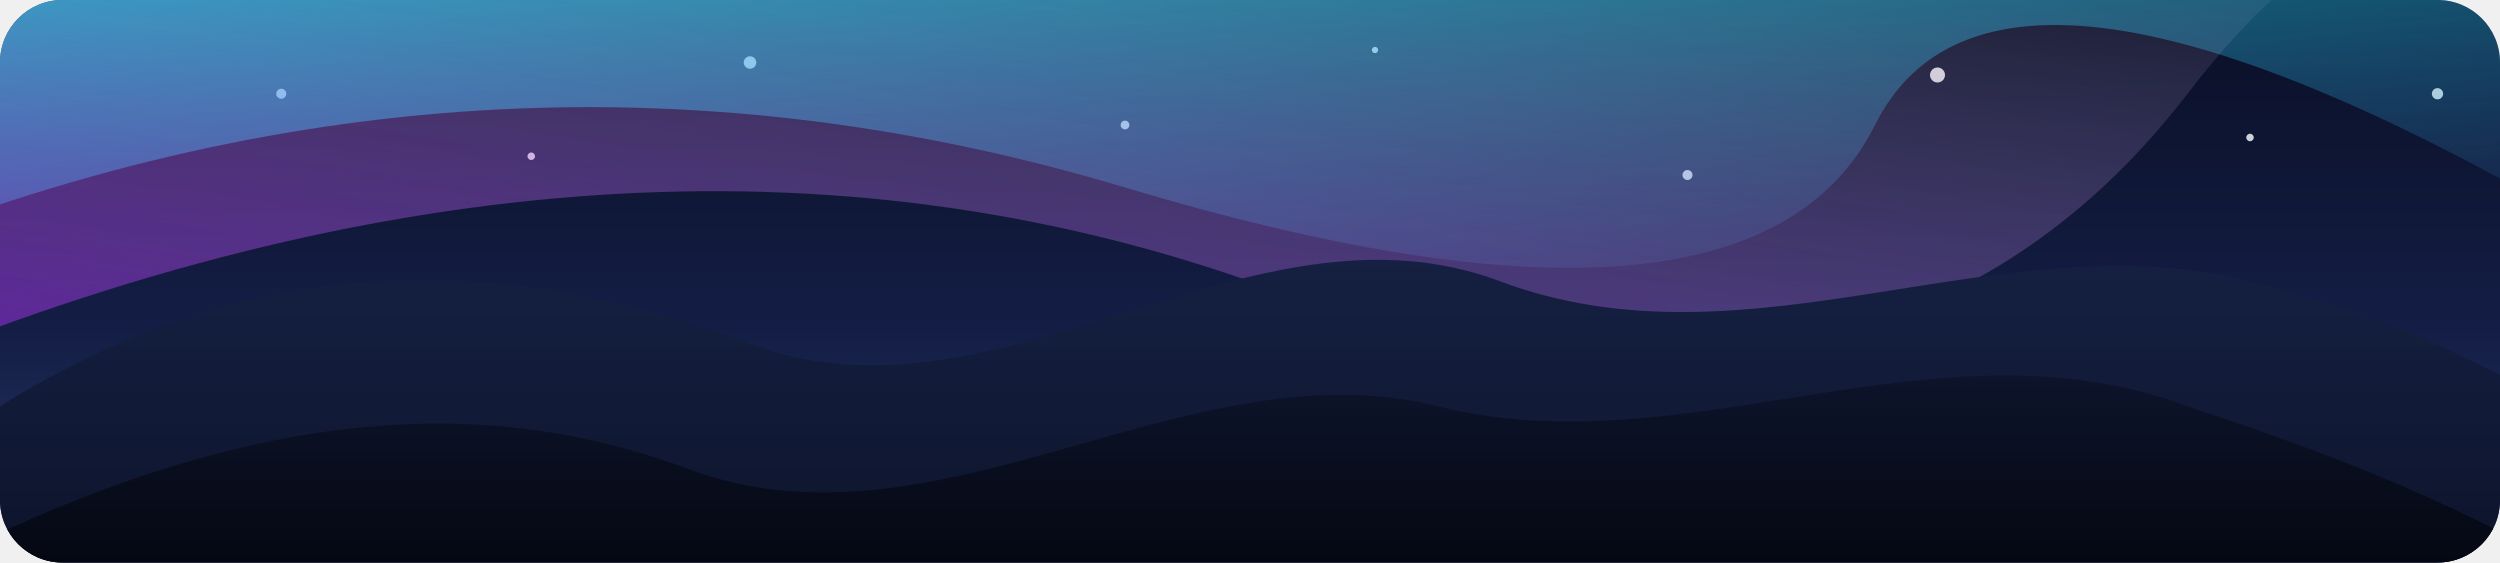
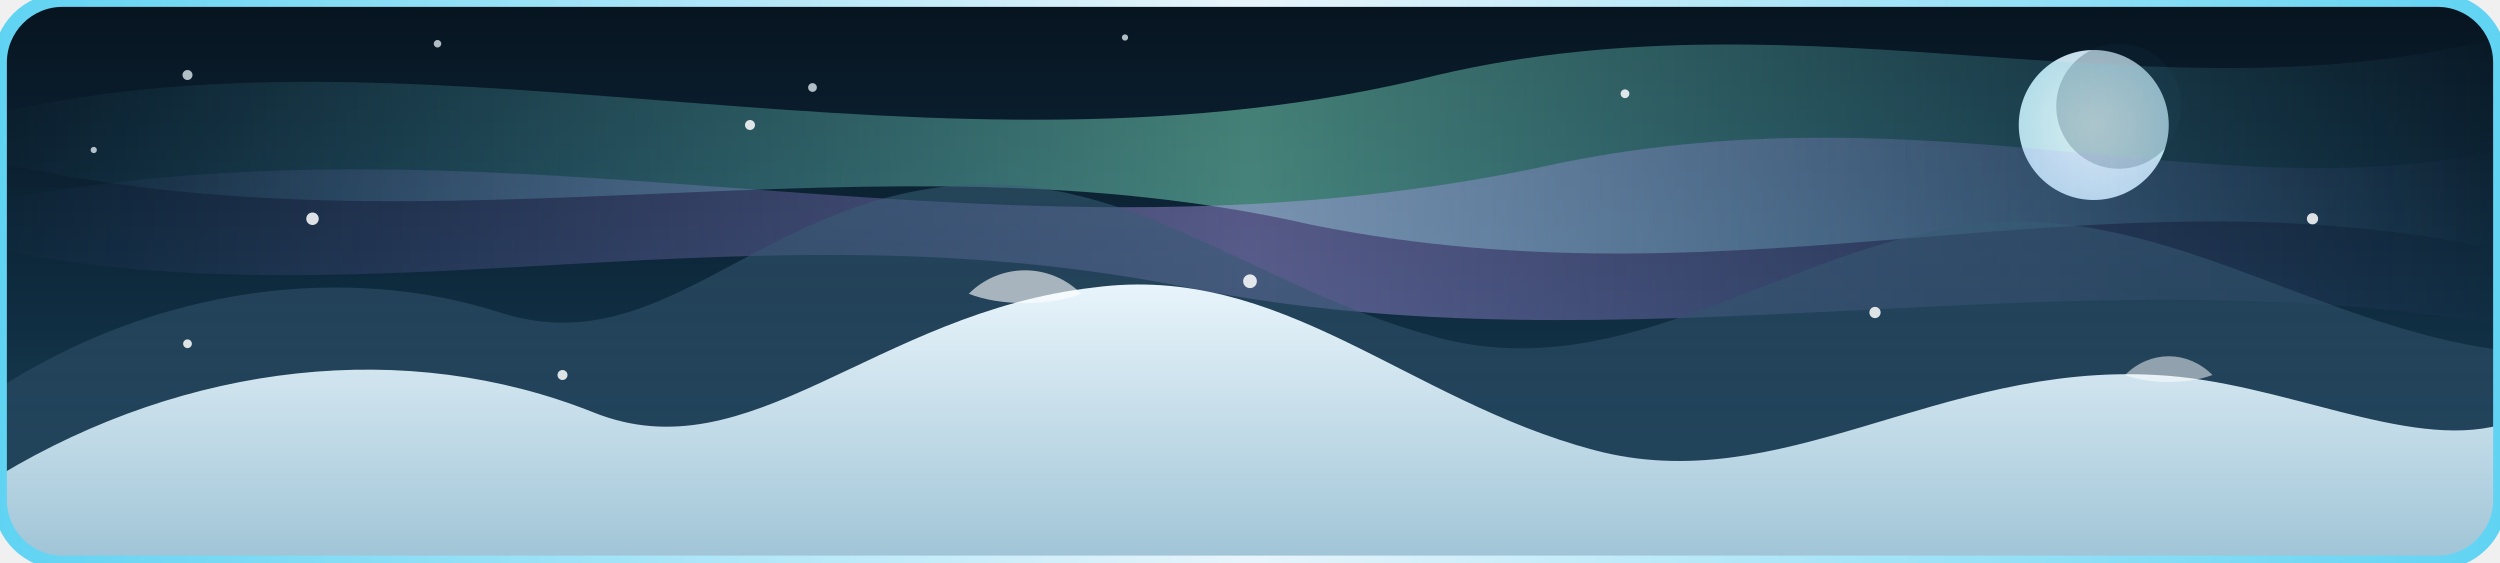
<svg xmlns="http://www.w3.org/2000/svg" width="400" height="90" viewBox="0 0 400 90">
  <defs>
-     <linearGradient id="skyGrad" x1="0" y1="0" x2="0" y2="1">
-       <stop offset="0%" stop-color="#0a0f25" />
-       <stop offset="60%" stop-color="#141e46" />
-       <stop offset="100%" stop-color="#2a3b68" />
+     <linearGradient id="fr2Bg" x1="0" y1="0" x2="0" y2="1">
+       <stop offset="0%" stop-color="#071420" />
+       <stop offset="55%" stop-color="#0f2c40" />
+       <stop offset="100%" stop-color="#1f4a5f" />
    </linearGradient>
-     <linearGradient id="aurora1" x1="0" y1="0" x2="1" y2="1">
-       <stop offset="0%" stop-color="#00f2fe" stop-opacity="0.8" />
-       <stop offset="100%" stop-color="#4facfe" stop-opacity="0" />
+     <linearGradient id="fr2Border" x1="0" y1="0" x2="1" y2="0">
+       <stop offset="0%" stop-color="#5fd3f3" />
+       <stop offset="50%" stop-color="#e8f4fb" />
+       <stop offset="100%" stop-color="#5fd3f3" />
    </linearGradient>
-     <linearGradient id="aurora2" x1="0" y1="1" x2="1" y2="0">
-       <stop offset="0%" stop-color="#b026ff" stop-opacity="0.7" />
-       <stop offset="100%" stop-color="#fdfbfb" stop-opacity="0" />
+     <linearGradient id="fr2Aurora1" x1="0" y1="0" x2="1" y2="0">
+       <stop offset="0%" stop-color="#5fd3f3" stop-opacity="0" />
+       <stop offset="50%" stop-color="#7fe3c0" stop-opacity="0.5" />
+       <stop offset="100%" stop-color="#5fd3f3" stop-opacity="0" />
    </linearGradient>
-     <linearGradient id="mtBack" x1="0" y1="0" x2="0" y2="1">
-       <stop offset="0%" stop-color="#152042" />
-       <stop offset="100%" stop-color="#0d142b" />
+     <linearGradient id="fr2Aurora2" x1="0" y1="0" x2="1" y2="0">
+       <stop offset="0%" stop-color="#a68cff" stop-opacity="0" />
+       <stop offset="50%" stop-color="#c4a8ff" stop-opacity="0.4" />
+       <stop offset="100%" stop-color="#a68cff" stop-opacity="0" />
    </linearGradient>
-     <linearGradient id="mtFront" x1="0" y1="0" x2="0" y2="1">
-       <stop offset="0%" stop-color="#0d142b" />
-       <stop offset="100%" stop-color="#050812" />
+     <linearGradient id="fr2MtBack" x1="0" y1="0" x2="0" y2="1">
+       <stop offset="0%" stop-color="#3a5f78" />
+       <stop offset="100%" stop-color="#22405a" />
    </linearGradient>
-     <clipPath id="bannerClip">
+     <linearGradient id="fr2MtFront" x1="0" y1="0" x2="0" y2="1">
+       <stop offset="0%" stop-color="#e8f4fb" />
+       <stop offset="100%" stop-color="#9fc4d6" />
+     </linearGradient>
+     <radialGradient id="fr2Moon" cx="50%" cy="50%" r="50%">
+       <stop offset="0%" stop-color="#ffffff" />
+       <stop offset="100%" stop-color="#cfe8f5" />
+     </radialGradient>
+     <clipPath id="fr2Clip">
      <rect x="0" y="0" width="400" height="90" rx="10" />
    </clipPath>
  </defs>
-   <g clip-path="url(#bannerClip)">
-     <rect width="400" height="90" fill="url(#skyGrad)" />
-     <g fill="#ffffff" opacity="0.8">
-       <circle cx="45" cy="15" r="0.8" />
-       <circle cx="85" cy="25" r="0.6" />
-       <circle cx="120" cy="10" r="1" />
-       <circle cx="180" cy="20" r="0.7" />
-       <circle cx="220" cy="8" r="0.5" />
-       <circle cx="270" cy="28" r="0.8" />
-       <circle cx="310" cy="12" r="1.2" />
-       <circle cx="360" cy="22" r="0.6" />
-       <circle cx="390" cy="15" r="0.9" />
+   <g clip-path="url(#fr2Clip)">
+     <rect width="400" height="90" fill="url(#fr2Bg)" />
+     <circle cx="335" cy="20" r="12" fill="url(#fr2Moon)" opacity="0.95" />
+     <circle cx="339" cy="17" r="10" fill="#0f2c40" opacity="0.25" />
+     <path d="M0 18 C 70 2, 150 32, 230 12 C 290 -2, 345 20, 400 6 L 400 40 C 335 26, 280 50, 210 36 C 140 20, 70 42, 0 26 Z" fill="url(#fr2Aurora1)" />
+     <path d="M0 32 C 85 16, 160 46, 250 26 C 310 14, 355 34, 400 24 L 400 52 C 330 40, 260 60, 190 46 C 120 32, 60 52, 0 40 Z" fill="url(#fr2Aurora2)" />
+     <g fill="#e8f4fb" opacity="0.75">
+       <circle cx="30" cy="12" r="0.8" />
+       <circle cx="70" cy="7" r="0.6" />
+       <circle cx="130" cy="14" r="0.7" />
+       <circle cx="180" cy="6" r="0.5" />
+       <circle cx="15" cy="24" r="0.5" />
    </g>
-     <path d="M-20 40 Q 80 0, 180 30 T 300 20 T 420 40 L 420 0 L -20 0 Z" fill="url(#aurora1)" opacity="0.8" />
-     <path d="M-20 60 Q 100 10, 200 45 T 350 15 T 420 50 L 420 0 L -20 0 Z" fill="url(#aurora2)" opacity="0.7" />
-     <path d="M0 65               C 40 40, 80 40, 120 55               C 160 70, 200 30, 240 45               C 280 60, 320 35, 360 45               C 380 50, 390 55, 400 60               L 400 90 L 0 90 Z" fill="url(#mtBack)" />
-     <path d="M-10 90               C 30 70, 70 60, 110 75               C 150 90, 190 55, 230 65               C 270 75, 310 50, 350 65               C 380 75, 390 80, 410 90 Z" fill="url(#mtFront)" />
+     <path d="M0 62              C 25 46, 55 42, 80 50              C 105 58, 120 34, 150 30              C 180 26, 200 46, 230 54              C 260 62, 285 40, 315 36              C 345 32, 370 52, 400 56              L 400 90 L 0 90 Z" fill="url(#fr2MtBack)" opacity="0.55" />
+     <path d="M0 76              C 30 58, 65 54, 95 66              C 120 76, 140 50, 175 46              C 205 42, 225 64, 255 72              C 285 80, 310 58, 345 60              C 365 61, 385 72, 400 68              L 400 90 L 0 90 Z" fill="url(#fr2MtFront)" />
+     <path d="M155 47 C 160 42, 168 42, 173 47 C 168 49, 160 49, 155 47 Z" fill="#ffffff" opacity="0.6" />
+     <path d="M340 60 C 344 56, 350 56, 354 60 C 350 61.5, 344 61.5, 340 60 Z" fill="#ffffff" opacity="0.5" />
+     <g fill="#ffffff" opacity="0.85">
+       <circle cx="50" cy="35" r="1" />
+       <circle cx="120" cy="20" r="0.8" />
+       <circle cx="200" cy="45" r="1.1" />
+       <circle cx="260" cy="15" r="0.7" />
+       <circle cx="300" cy="50" r="0.9" />
+       <circle cx="90" cy="60" r="0.8" />
+       <circle cx="370" cy="35" r="0.9" />
+       <circle cx="30" cy="55" r="0.7" />
+     </g>
  </g>
+   <rect x="0" y="0" width="400" height="90" rx="10" fill="none" stroke="url(#fr2Border)" stroke-width="2.2" />
</svg>
